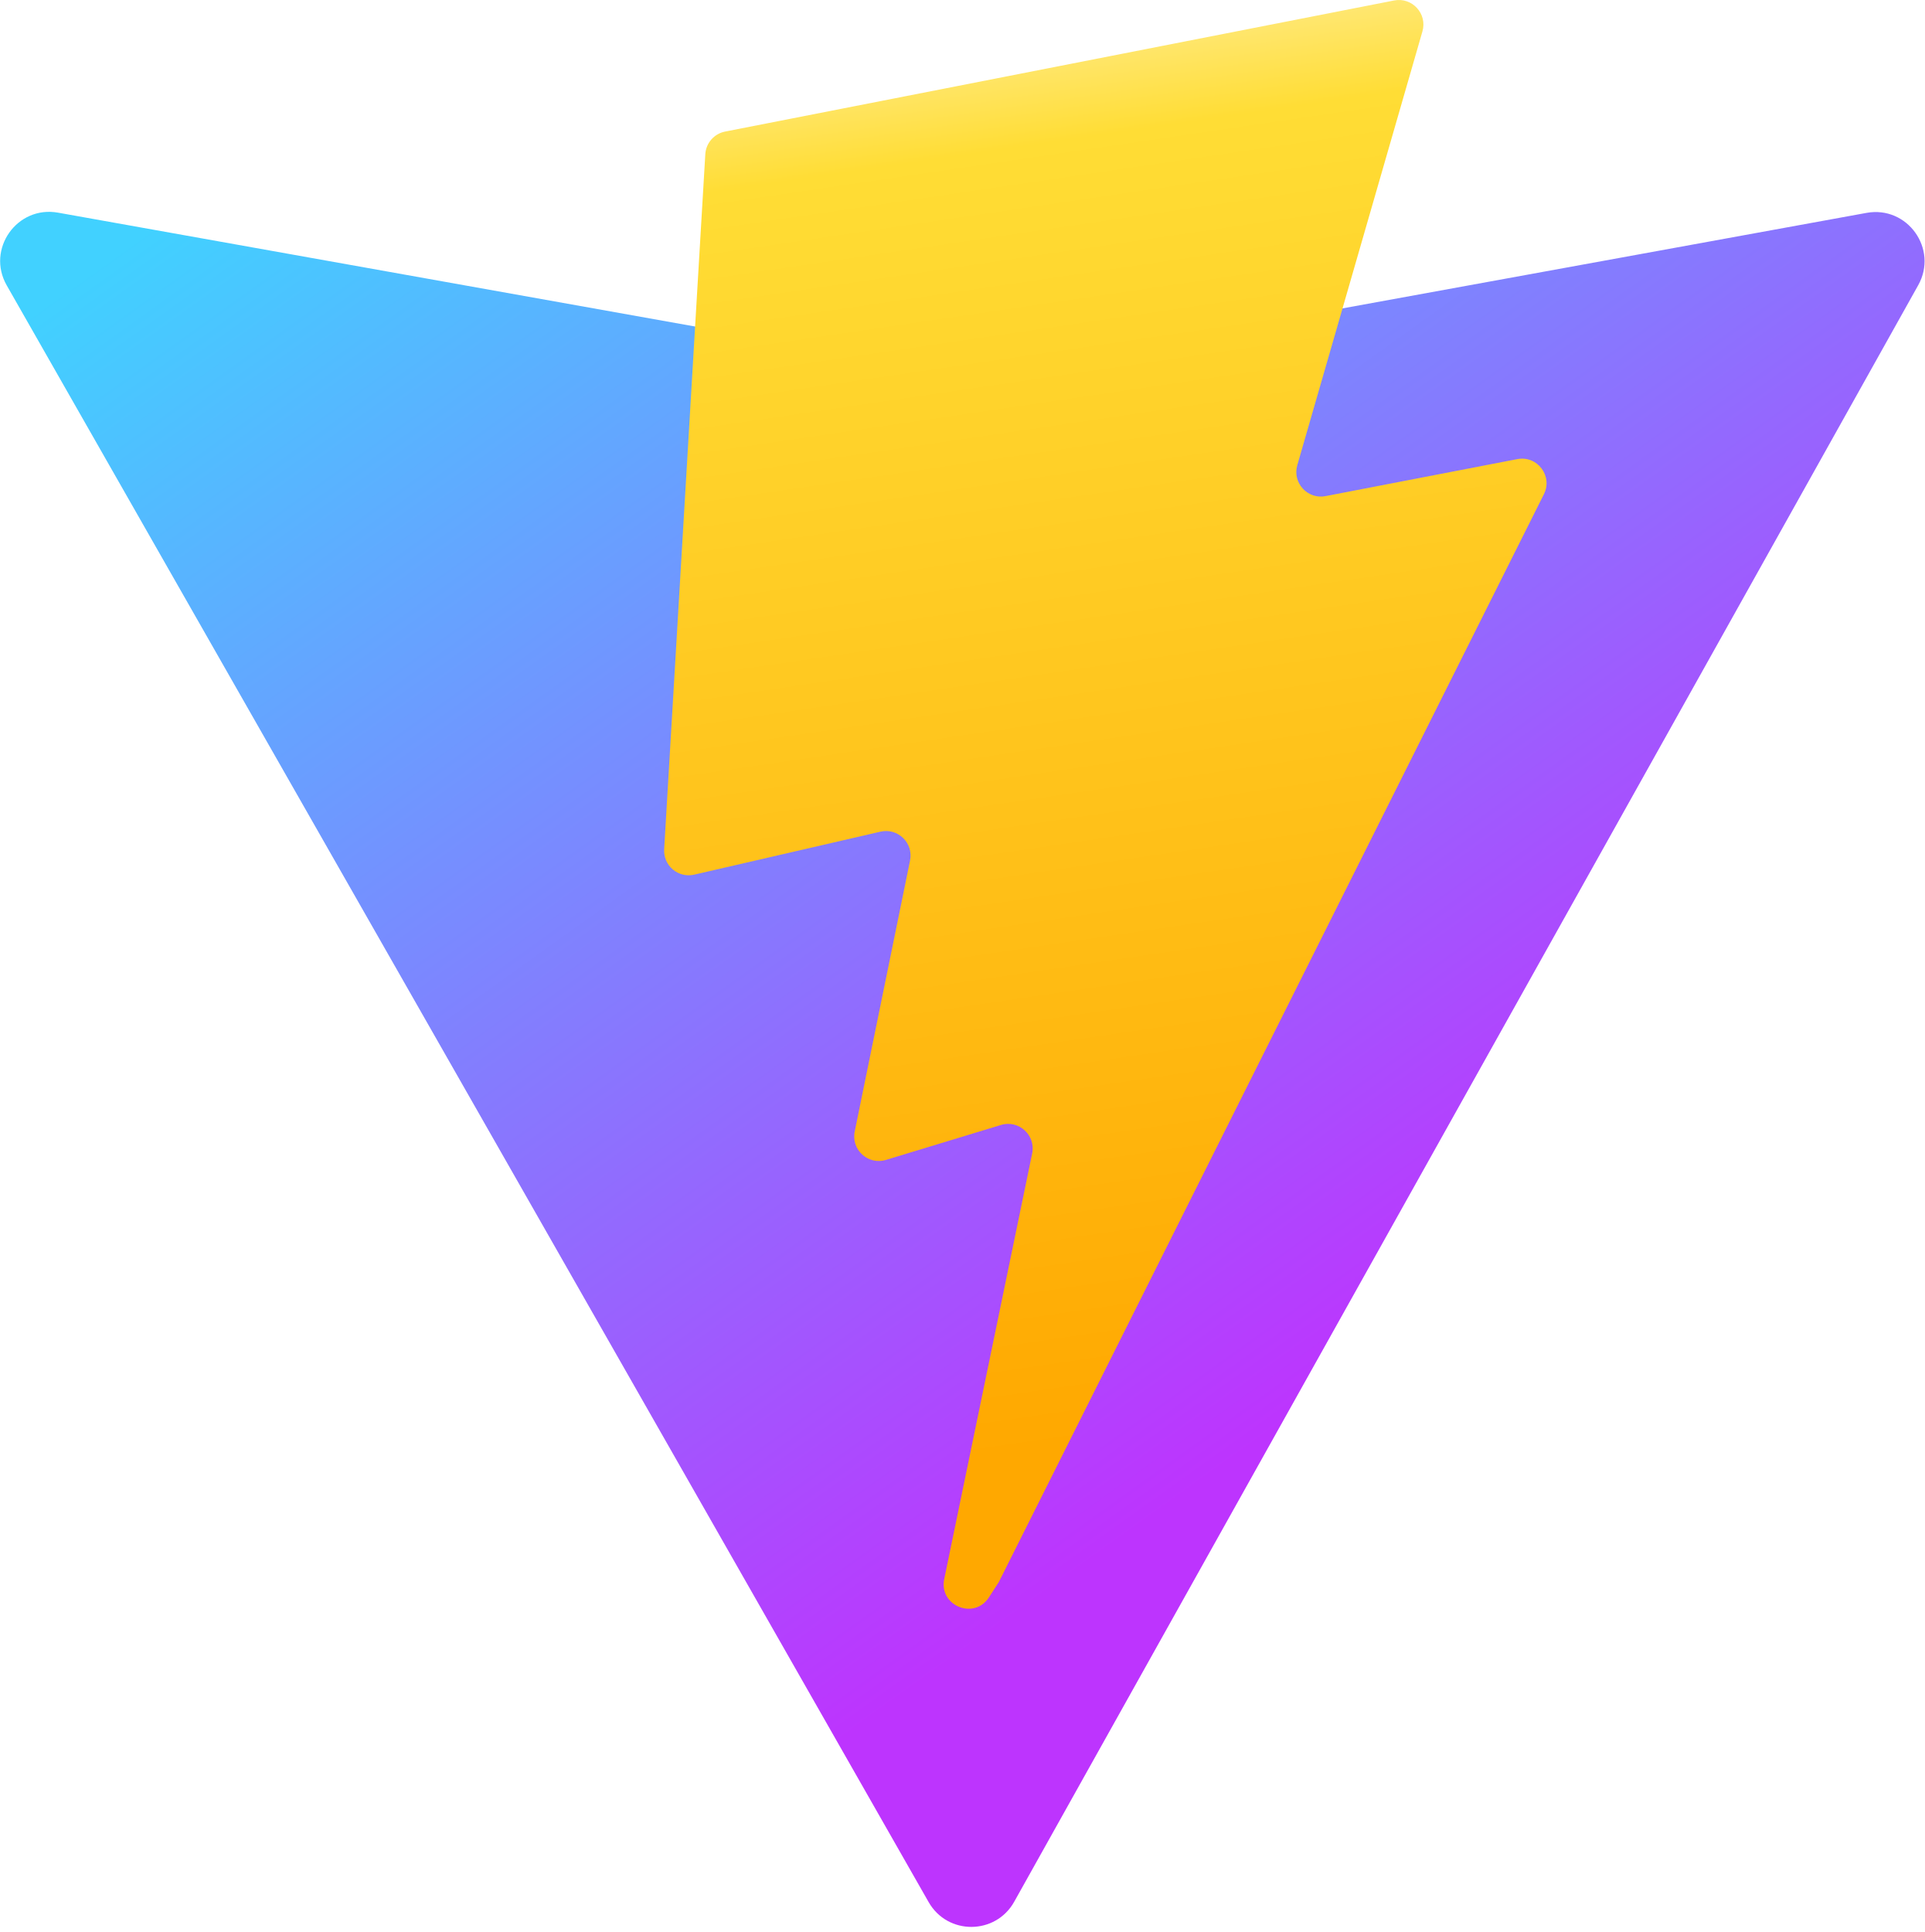
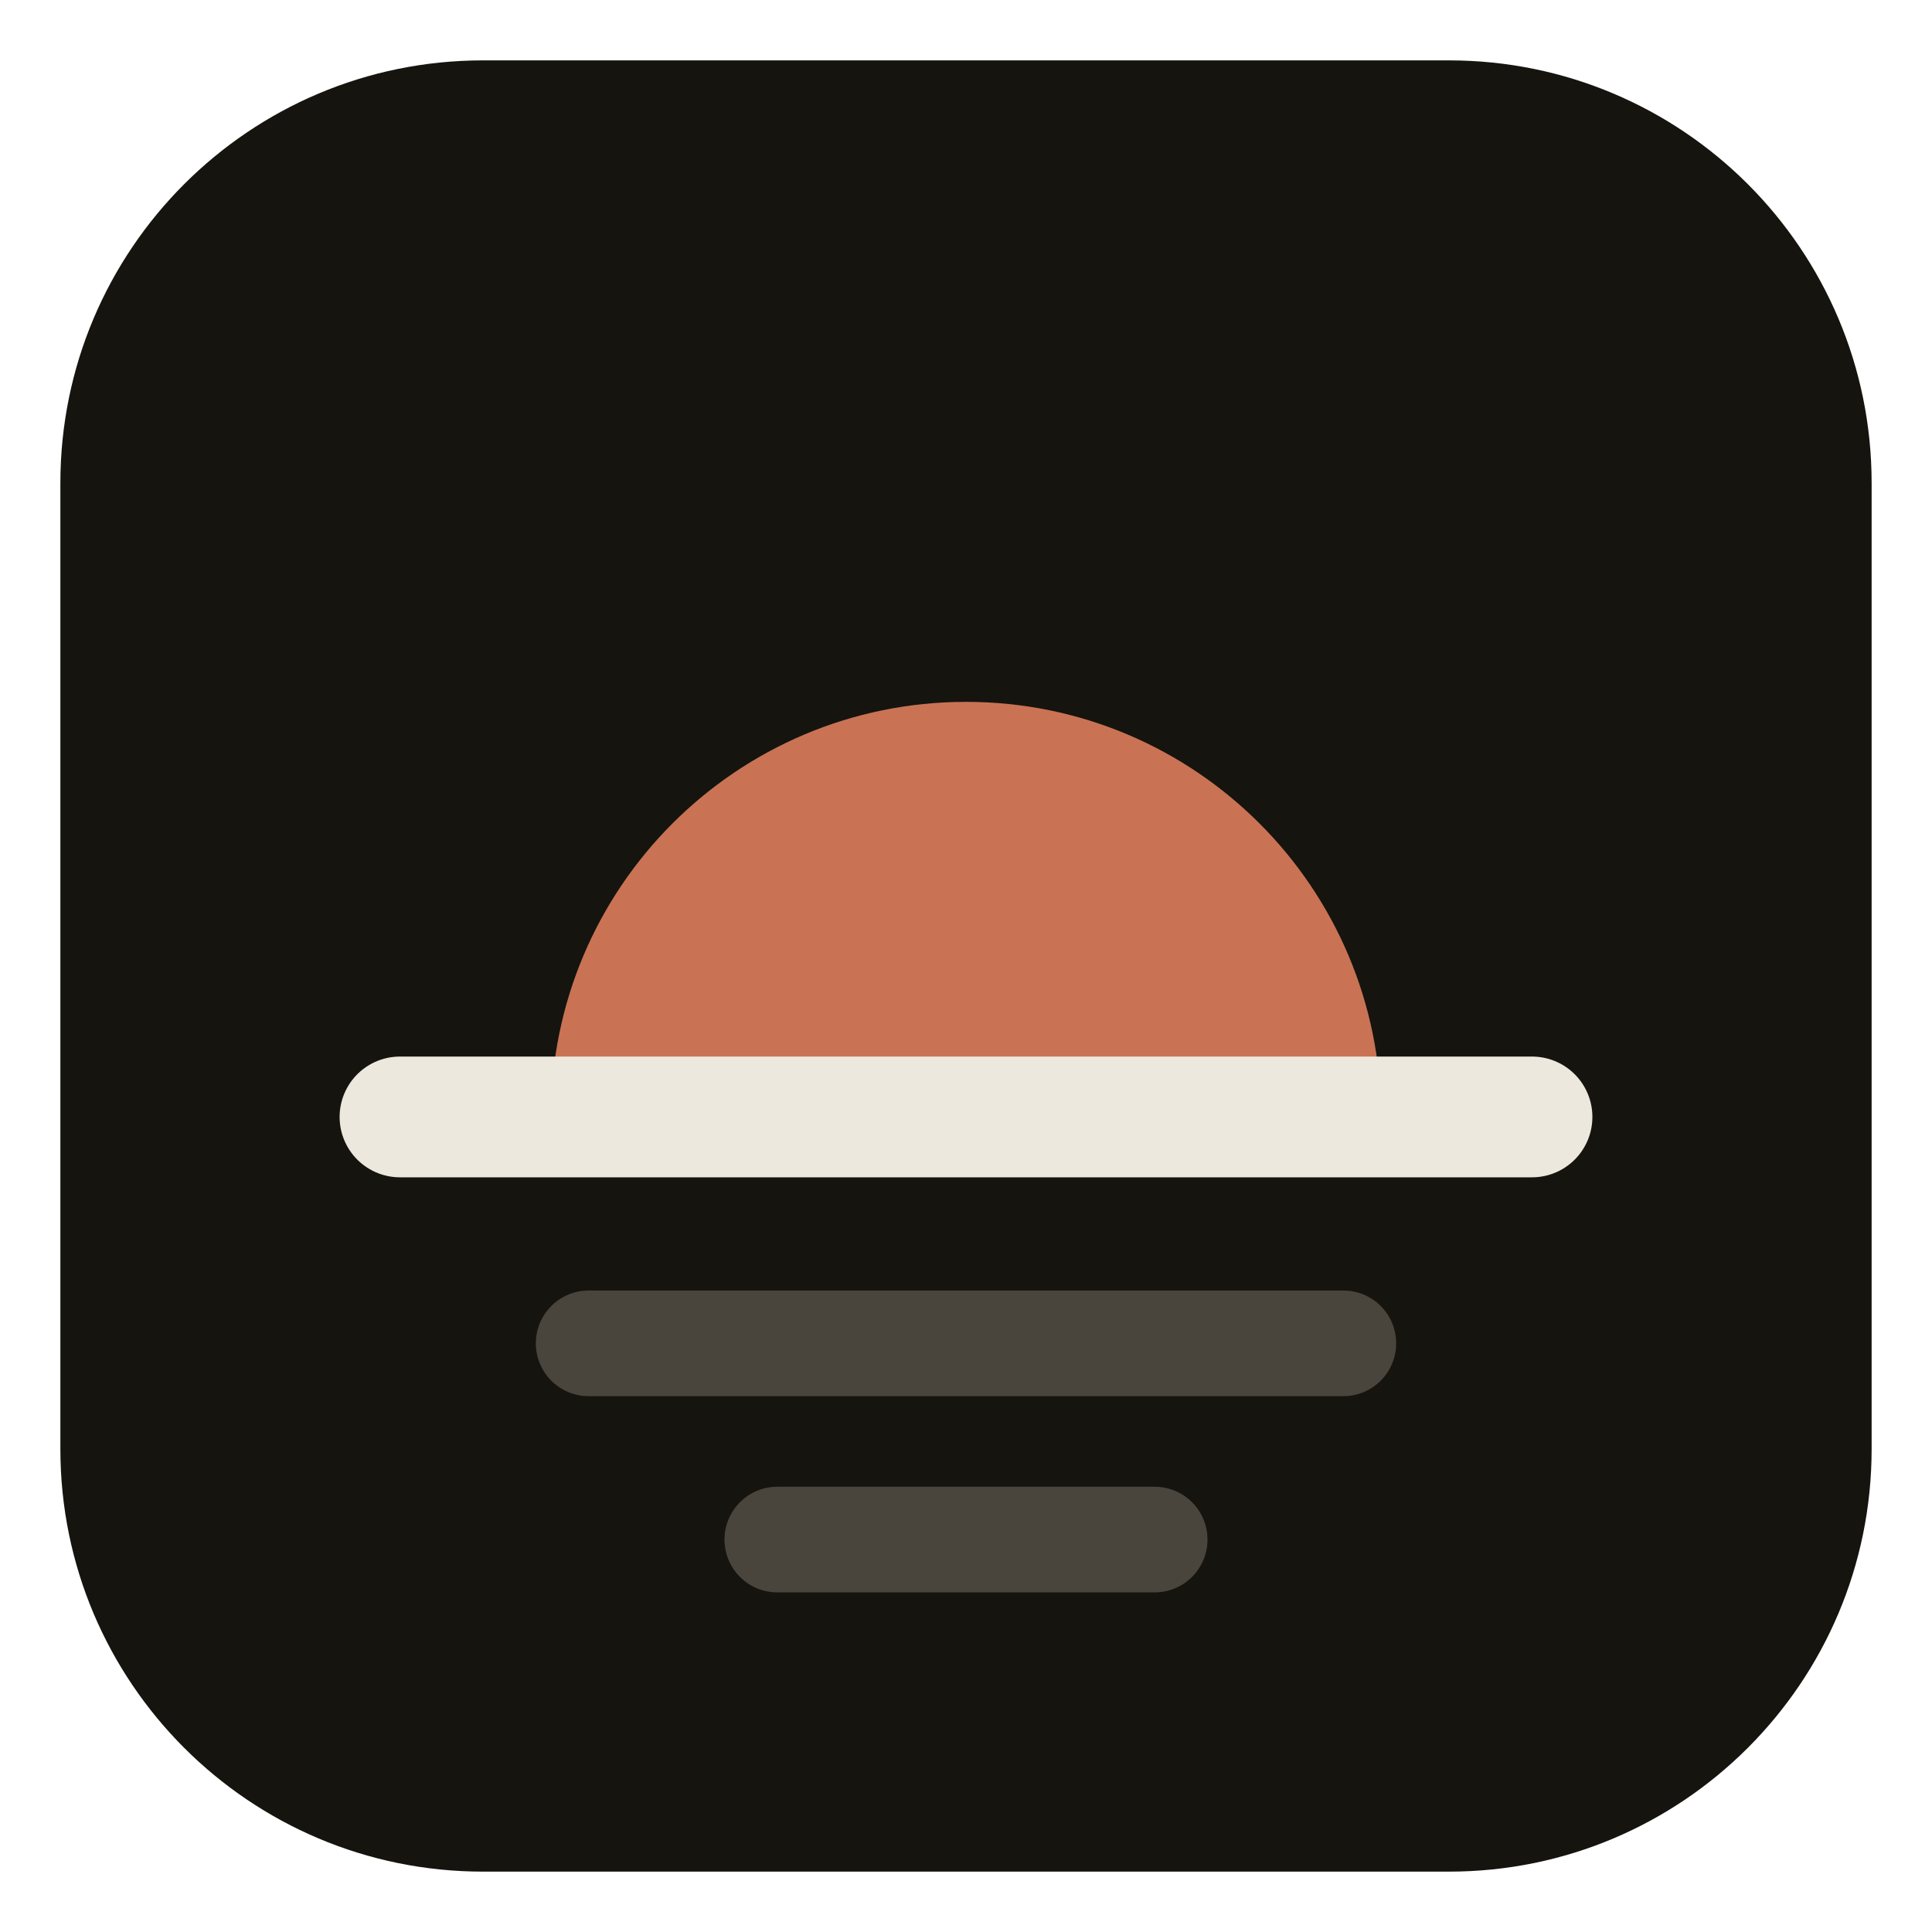
- <svg xmlns="http://www.w3.org/2000/svg" aria-hidden="true" role="img" class="iconify iconify--logos" width="31.88" height="32" preserveAspectRatio="xMidYMid meet" viewBox="0 0 256 257">
-   <defs>
-     <linearGradient id="IconifyId1813088fe1fbc01fb466" x1="-.828%" x2="57.636%" y1="7.652%" y2="78.411%">
-       <stop offset="0%" stop-color="#41D1FF" />
-       <stop offset="100%" stop-color="#BD34FE" />
-     </linearGradient>
-     <linearGradient id="IconifyId1813088fe1fbc01fb467" x1="43.376%" x2="50.316%" y1="2.242%" y2="89.03%">
-       <stop offset="0%" stop-color="#FFEA83" />
-       <stop offset="8.333%" stop-color="#FFDD35" />
-       <stop offset="100%" stop-color="#FFA800" />
-     </linearGradient>
-   </defs>
-   <path fill="url(#IconifyId1813088fe1fbc01fb466)" d="M255.153 37.938L134.897 252.976c-2.483 4.44-8.862 4.466-11.382.048L.875 37.958c-2.746-4.814 1.371-10.646 6.827-9.67l120.385 21.517a6.537 6.537 0 0 0 2.322-.004l117.867-21.483c5.438-.991 9.574 4.796 6.877 9.62Z" />
-   <path fill="url(#IconifyId1813088fe1fbc01fb467)" d="M185.432.063L96.44 17.501a3.268 3.268 0 0 0-2.634 3.014l-5.474 92.456a3.268 3.268 0 0 0 3.997 3.378l24.777-5.718c2.318-.535 4.413 1.507 3.936 3.838l-7.361 36.047c-.495 2.426 1.782 4.5 4.151 3.78l15.304-4.649c2.372-.72 4.652 1.36 4.15 3.788l-11.698 56.621c-.732 3.542 3.979 5.473 5.943 2.437l1.313-2.028l72.516-144.72c1.215-2.423-.88-5.186-3.54-4.672l-25.505 4.922c-2.396.462-4.435-1.77-3.759-4.114l16.646-57.705c.677-2.35-1.37-4.583-3.769-4.113Z" />
+ <svg xmlns="http://www.w3.org/2000/svg" width="1024" height="1024" viewBox="0 0 1024 1024">
+   <rect x="32" y="32" width="960" height="960" rx="224" fill="#15140f" />
+   <path d="M 292 592 A 220 220 0 0 1 732 592 Z" fill="#c97354" />
+   <path d="M 212 592 H 812" fill="none" stroke="#ede8de" stroke-width="64" stroke-linecap="round" />
+   <path d="M 312 712 H 712" fill="none" stroke="#4a453c" stroke-width="56" stroke-linecap="round" />
+   <path d="M 412 816 H 612" fill="none" stroke="#4a453c" stroke-width="56" stroke-linecap="round" />
</svg>
